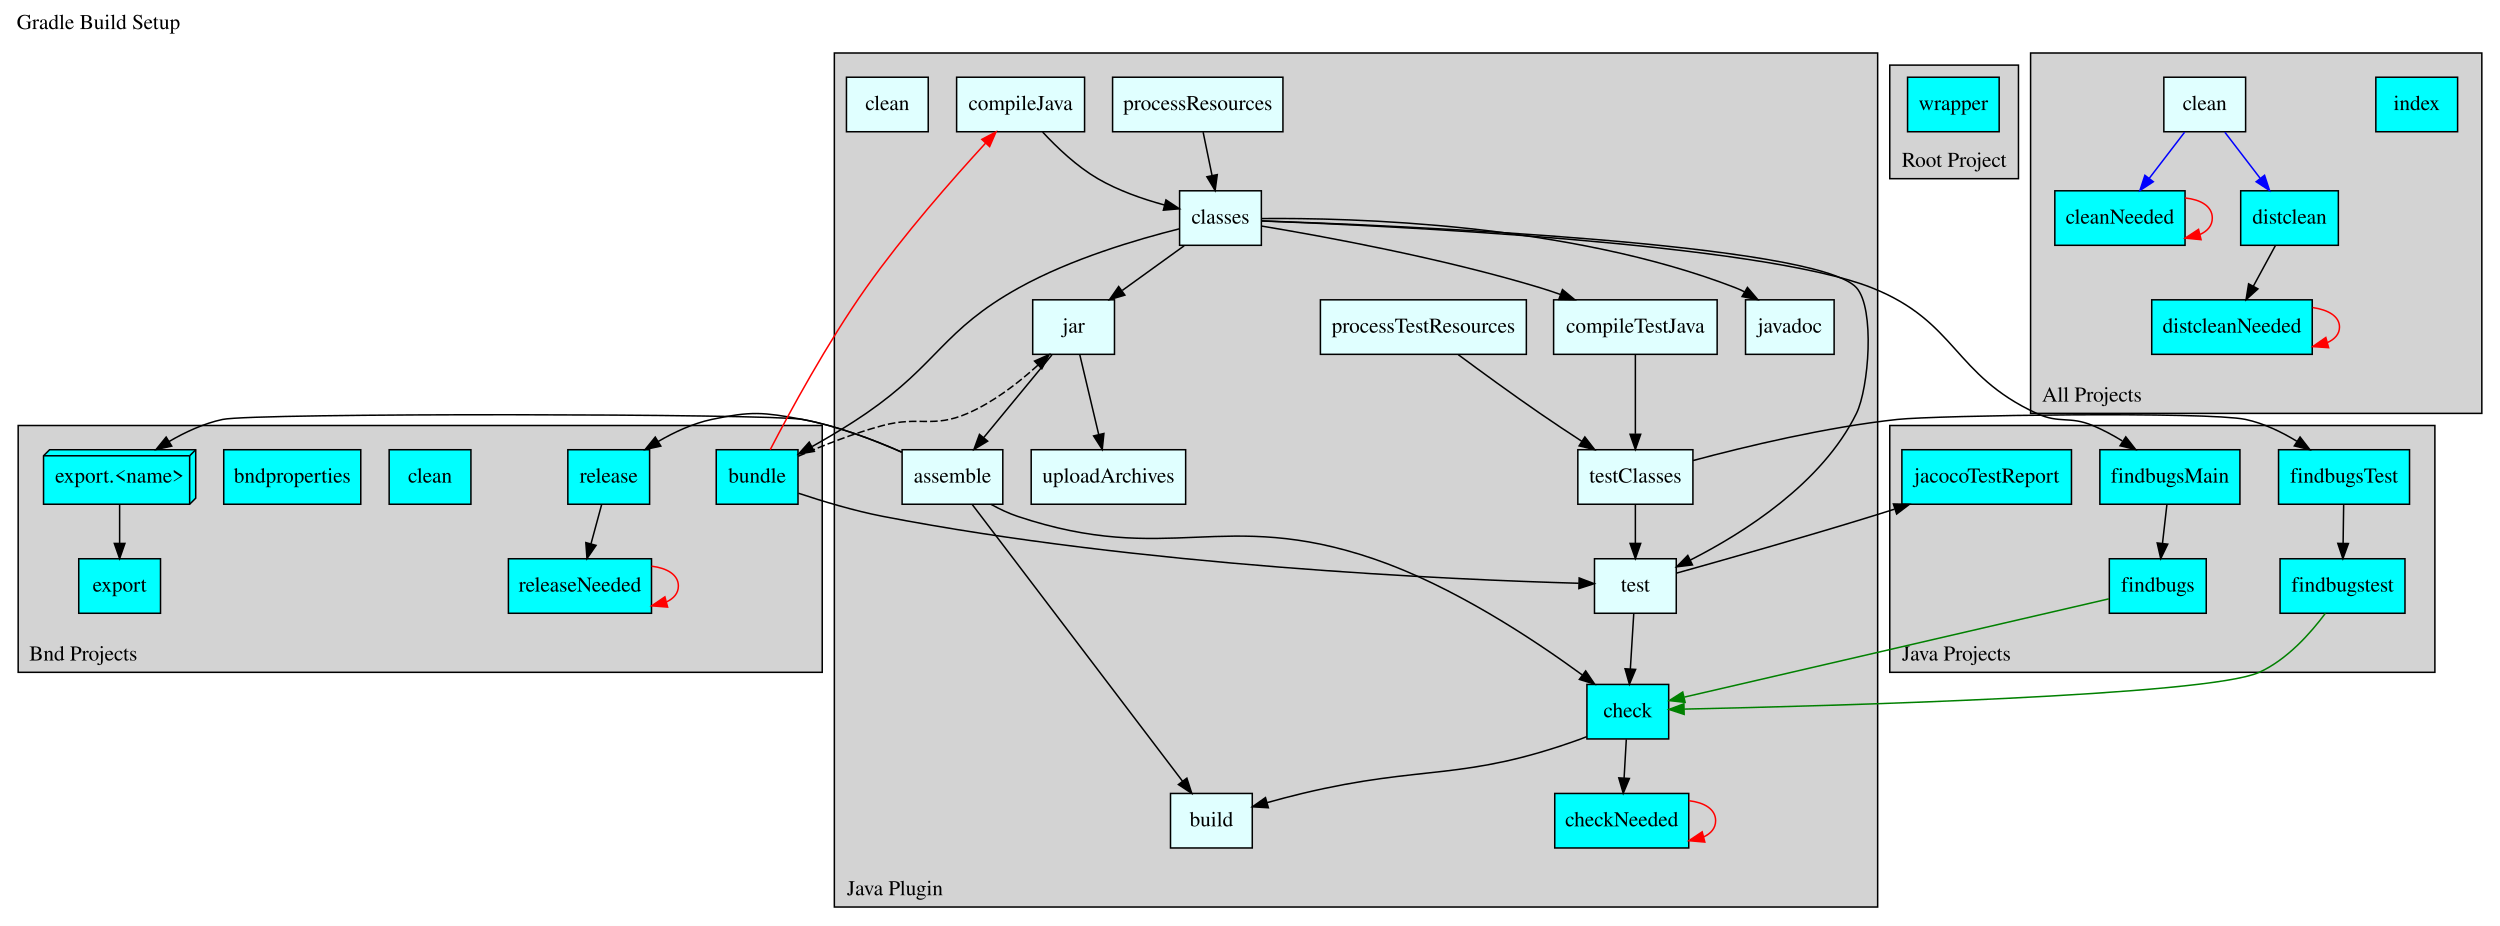
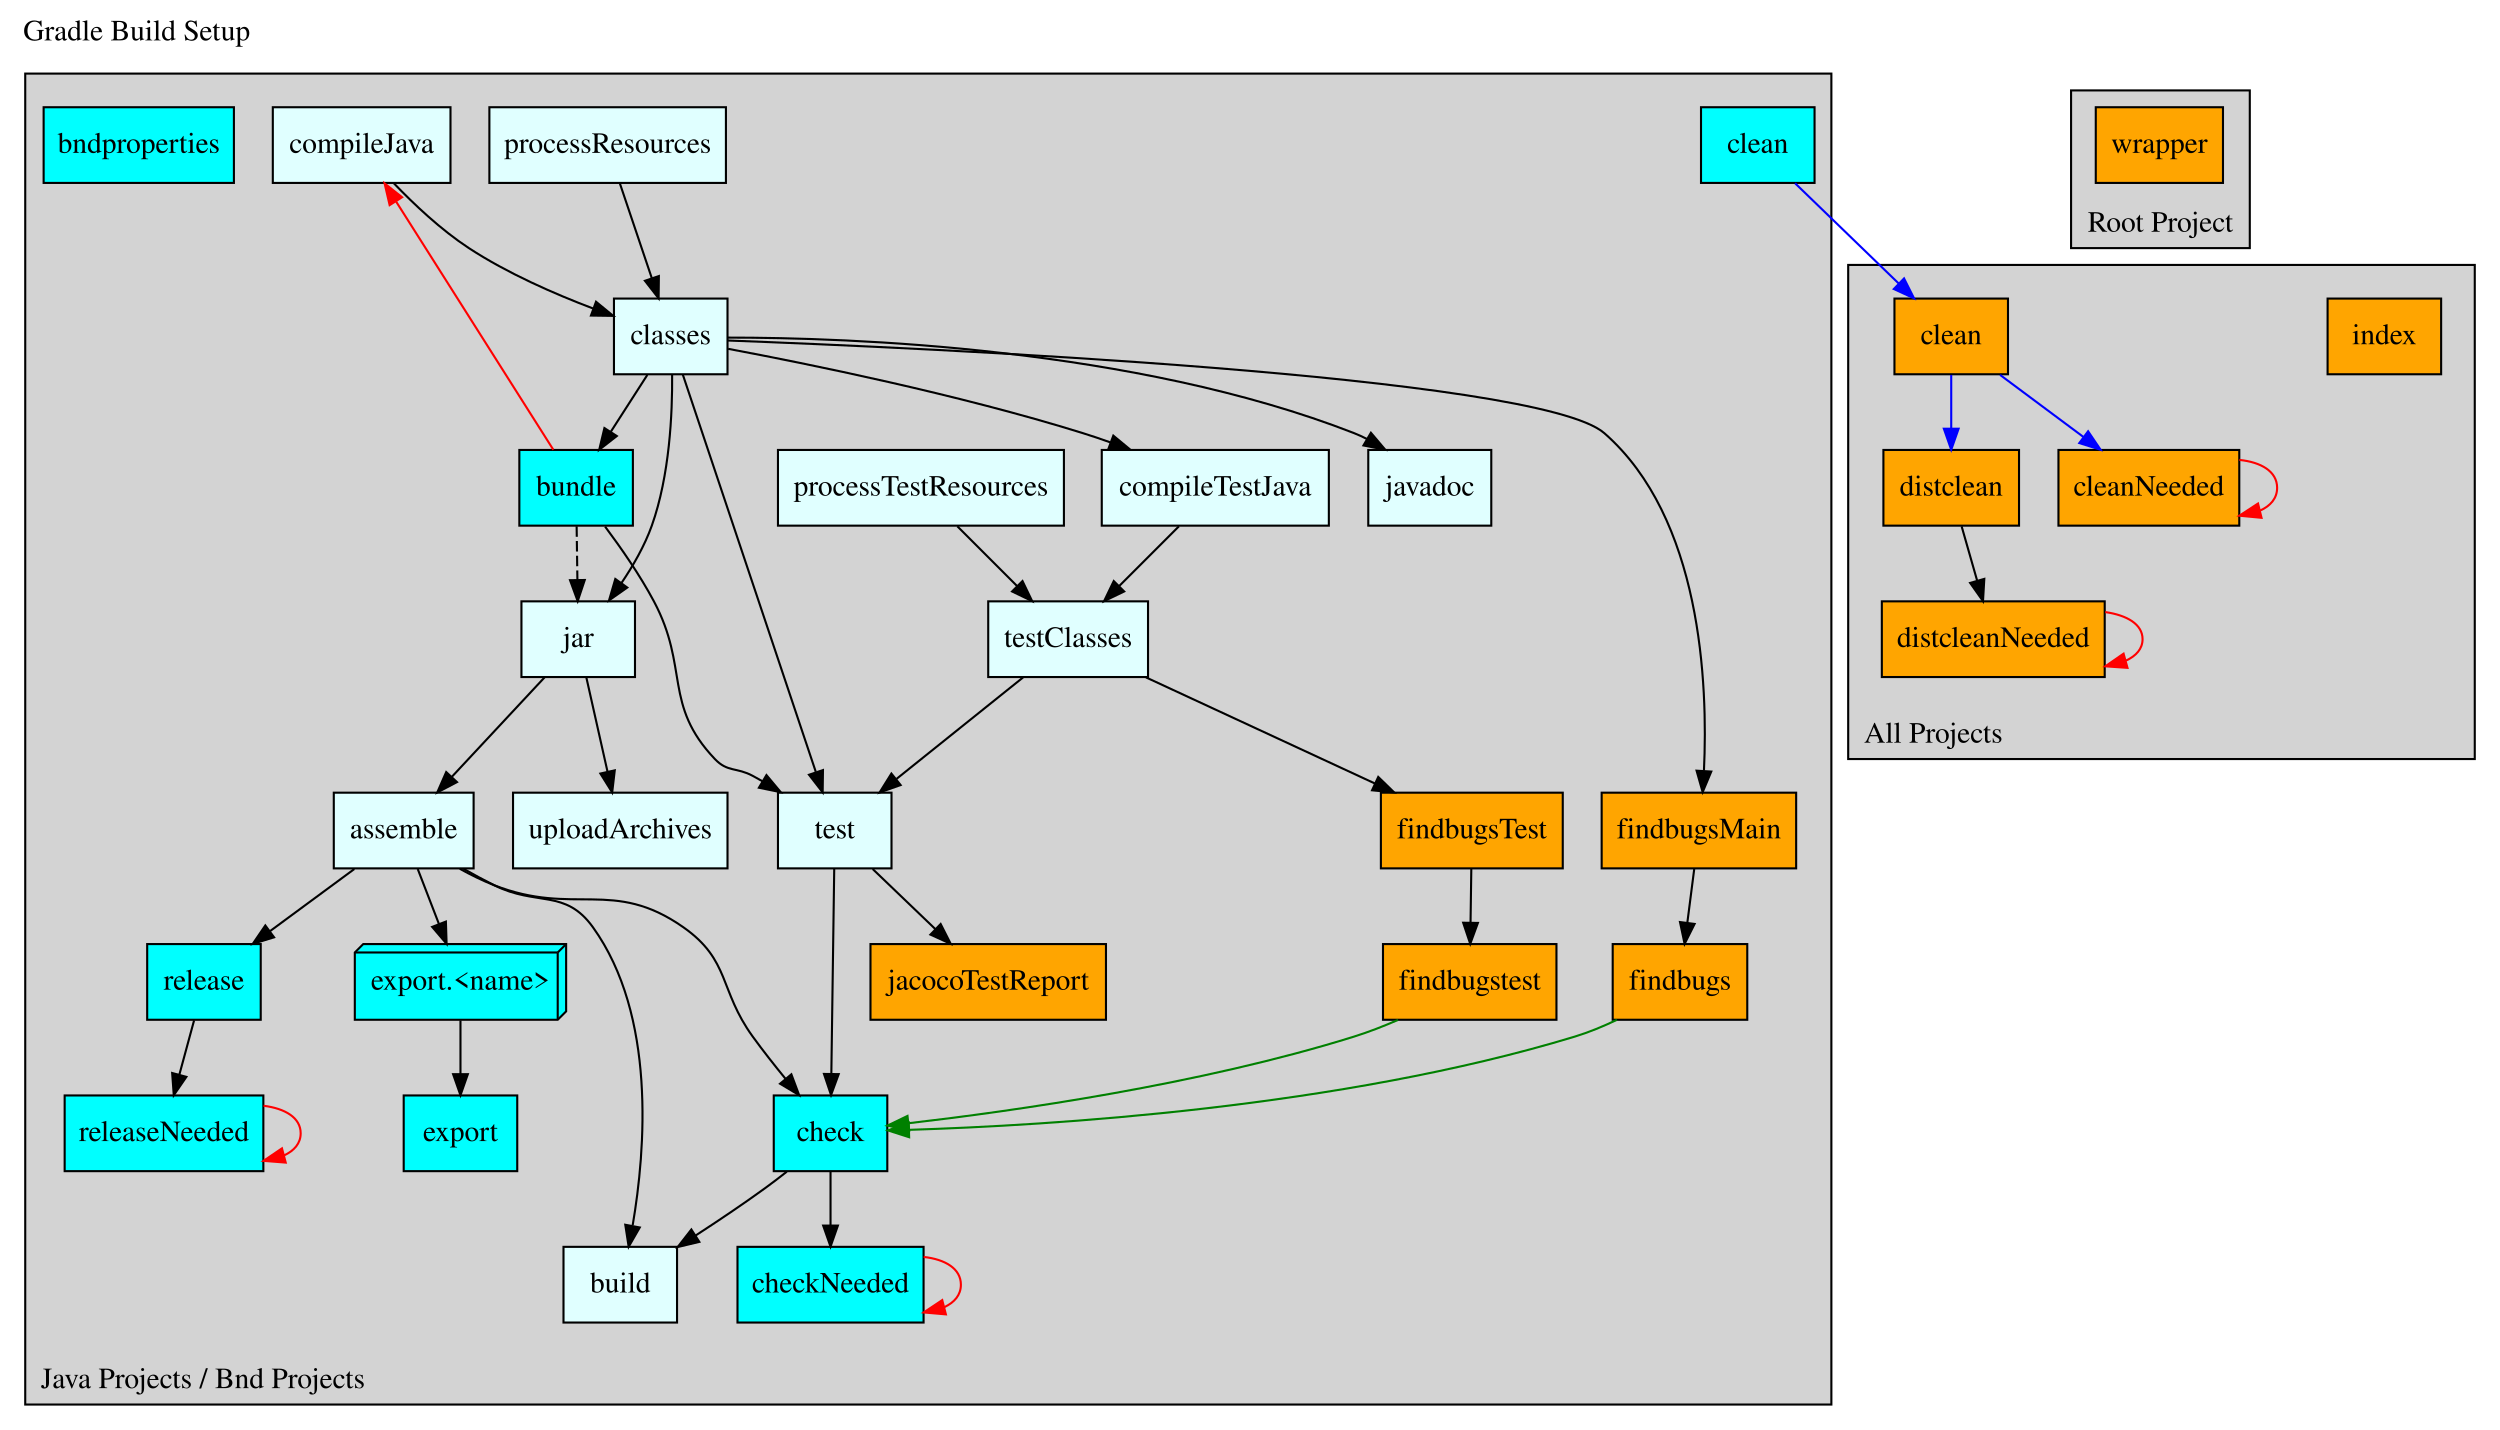
- <svg xmlns="http://www.w3.org/2000/svg" width="1651pt" height="611pt" viewBox="0.00 0.00 1651.00 611.00">
-   <g id="graph0" class="graph" transform="scale(1 1) rotate(0) translate(4 607)">
-     <polygon fill="white" stroke="white" points="-4,4 -4,-607 1647,-607 1647,4 -4,4" />
-     <text text-anchor="middle" x="61" y="-587.8" font-family="Times,serif" font-size="14.00">Gradle Build Setup</text>
+ <svg xmlns="http://www.w3.org/2000/svg" width="1189pt" height="680pt" viewBox="0.00 0.00 1189.00 680.00">
+   <g id="graph0" class="graph" transform="scale(1 1) rotate(0) translate(4 676)">
+     <polygon fill="white" stroke="white" points="-4,4 -4,-676 1185,-676 1185,4 -4,4" />
+     <text text-anchor="middle" x="61" y="-656.8" font-family="Times,serif" font-size="14.00">Gradle Build Setup</text>
    <g id="clust1" class="cluster">
-       <polygon fill="lightgrey" stroke="black" points="547,-8 547,-572 1236,-572 1236,-8 547,-8" />
-       <text text-anchor="middle" x="587" y="-15.8" font-family="Times,serif" font-size="14.00">Java Plugin</text>
+       <polygon fill="lightgrey" stroke="black" points="8,-8 8,-641 867,-641 867,-8 8,-8" />
+       <text text-anchor="middle" x="92.5" y="-15.8" font-family="Times,serif" font-size="14.00">Java Projects / Bnd Projects</text>
    </g>
    <g id="clust2" class="cluster" />
    <g id="clust3" class="cluster" />
    <g id="clust4" class="cluster" />
-     <g id="clust5" class="cluster">
-       <polygon fill="lightgrey" stroke="black" points="8,-163 8,-326 539,-326 539,-163 8,-163" />
-       <text text-anchor="middle" x="51" y="-170.8" font-family="Times,serif" font-size="14.00">Bnd Projects</text>
-     </g>
+     <g id="clust5" class="cluster" />
    <g id="clust6" class="cluster" />
    <g id="clust7" class="cluster" />
    <g id="clust8" class="cluster" />
    <g id="clust9" class="cluster">
-       <polygon fill="lightgrey" stroke="black" points="1244,-489 1244,-564 1329,-564 1329,-489 1244,-489" />
-       <text text-anchor="middle" x="1286.5" y="-496.8" font-family="Times,serif" font-size="14.00">Root Project</text>
+       <polygon fill="lightgrey" stroke="black" points="981,-558 981,-633 1066,-633 1066,-558 981,-558" />
+       <text text-anchor="middle" x="1023.5" y="-565.8" font-family="Times,serif" font-size="14.00">Root Project</text>
    </g>
    <g id="clust10" class="cluster">
-       <polygon fill="lightgrey" stroke="black" points="1244,-163 1244,-326 1604,-326 1604,-163 1244,-163" />
-       <text text-anchor="middle" x="1288" y="-170.8" font-family="Times,serif" font-size="14.00">Java Projects</text>
+       <polygon fill="lightgrey" stroke="black" points="875,-315 875,-550 1173,-550 1173,-315 875,-315" />
+       <text text-anchor="middle" x="915.5" y="-322.8" font-family="Times,serif" font-size="14.00">All Projects</text>
    </g>
    <g id="clust11" class="cluster" />
    <g id="clust12" class="cluster" />
-     <g id="clust13" class="cluster">
-       <polygon fill="lightgrey" stroke="black" points="1337,-334 1337,-572 1635,-572 1635,-334 1337,-334" />
-       <text text-anchor="middle" x="1377.5" y="-341.8" font-family="Times,serif" font-size="14.00">All Projects</text>
-     </g>
-     <g id="clust14" class="cluster" />
-     <g id="clust15" class="cluster" />
    <g id="node1" class="node">
-       <polygon fill="lightcyan" stroke="black" points="712.25,-556 627.75,-556 627.75,-520 712.25,-520 712.25,-556" />
-       <text text-anchor="middle" x="670" y="-534.3" font-family="Times,serif" font-size="14.00">compileJava</text>
+       <polygon fill="lightcyan" stroke="black" points="210.25,-625 125.75,-625 125.75,-589 210.25,-589 210.25,-625" />
+       <text text-anchor="middle" x="168" y="-603.3" font-family="Times,serif" font-size="14.00">compileJava</text>
    </g>
    <g id="node3" class="node">
-       <polygon fill="lightcyan" stroke="black" points="829,-481 775,-481 775,-445 829,-445 829,-481" />
-       <text text-anchor="middle" x="802" y="-459.3" font-family="Times,serif" font-size="14.00">classes</text>
+       <polygon fill="lightcyan" stroke="black" points="342,-534 288,-534 288,-498 342,-498 342,-534" />
+       <text text-anchor="middle" x="315" y="-512.3" font-family="Times,serif" font-size="14.00">classes</text>
    </g>
    <g id="edge1" class="edge">
-       <path fill="none" stroke="black" d="M684.542,-519.809C694.004,-509.585 707.13,-497.075 721,-489 734.407,-481.194 750.507,-475.578 764.809,-471.672" />
-       <polygon fill="black" stroke="black" points="766.011,-474.977 774.841,-469.122 764.287,-468.193 766.011,-474.977" />
+       <path fill="none" stroke="black" d="M183.29,-588.852C192.828,-578.897 205.773,-566.654 219,-558 237.254,-546.057 259.566,-536.281 278.084,-529.274" />
+       <polygon fill="black" stroke="black" points="279.469,-532.494 287.655,-525.768 277.061,-525.921 279.469,-532.494" />
    </g>
    <g id="node2" class="node">
-       <polygon fill="lightcyan" stroke="black" points="843.25,-556 730.75,-556 730.75,-520 843.25,-520 843.25,-556" />
-       <text text-anchor="middle" x="787" y="-534.3" font-family="Times,serif" font-size="14.00">processResources</text>
+       <polygon fill="lightcyan" stroke="black" points="341.25,-625 228.75,-625 228.75,-589 341.25,-589 341.25,-625" />
+       <text text-anchor="middle" x="285" y="-603.3" font-family="Times,serif" font-size="14.00">processResources</text>
    </g>
    <g id="edge2" class="edge">
-       <path fill="none" stroke="black" d="M790.555,-519.7C792.311,-511.154 794.47,-500.645 796.438,-491.067" />
-       <polygon fill="black" stroke="black" points="799.886,-491.676 798.471,-481.176 793.03,-490.267 799.886,-491.676" />
+       <path fill="none" stroke="black" d="M290.784,-588.84C295.101,-576.035 301.079,-558.299 306.016,-543.654" />
+       <polygon fill="black" stroke="black" points="309.356,-544.702 309.233,-534.107 302.723,-542.466 309.356,-544.702" />
    </g>
    <g id="node4" class="node">
-       <polygon fill="lightcyan" stroke="black" points="732,-409 678,-409 678,-373 732,-373 732,-409" />
-       <text text-anchor="middle" x="705" y="-387.3" font-family="Times,serif" font-size="14.00">jar</text>
+       <polygon fill="lightcyan" stroke="black" points="298,-390 244,-390 244,-354 298,-354 298,-390" />
+       <text text-anchor="middle" x="271" y="-368.3" font-family="Times,serif" font-size="14.00">jar</text>
    </g>
    <g id="edge6" class="edge">
-       <path fill="none" stroke="black" d="M778.022,-444.697C765.689,-435.796 750.484,-424.823 737.147,-415.199" />
-       <polygon fill="black" stroke="black" points="738.859,-412.118 728.702,-409.104 734.763,-417.794 738.859,-412.118" />
+       <path fill="none" stroke="black" d="M315.663,-497.738C315.821,-479.407 314.495,-449.846 306,-426 302.595,-416.44 297.114,-406.904 291.491,-398.611" />
+       <polygon fill="black" stroke="black" points="294.328,-396.561 285.66,-390.468 288.637,-400.636 294.328,-396.561" />
    </g>
    <g id="node5" class="node">
-       <polygon fill="lightcyan" stroke="black" points="1130,-409 1022,-409 1022,-373 1130,-373 1130,-409" />
-       <text text-anchor="middle" x="1076" y="-387.3" font-family="Times,serif" font-size="14.00">compileTestJava</text>
+       <polygon fill="cyan" stroke="black" points="297,-462 243,-462 243,-426 297,-426 297,-462" />
+       <text text-anchor="middle" x="270" y="-440.3" font-family="Times,serif" font-size="14.00">bundle</text>
+     </g>
+     <g id="edge18" class="edge">
+       <path fill="none" stroke="black" d="M303.876,-497.697C298.645,-489.559 292.3,-479.689 286.522,-470.701" />
+       <polygon fill="black" stroke="black" points="289.347,-468.623 280.996,-462.104 283.459,-472.409 289.347,-468.623" />
+     </g>
+     <g id="node6" class="node">
+       <polygon fill="lightcyan" stroke="black" points="628,-462 520,-462 520,-426 628,-426 628,-462" />
+       <text text-anchor="middle" x="574" y="-440.3" font-family="Times,serif" font-size="14.00">compileTestJava</text>
    </g>
    <g id="edge5" class="edge">
-       <path fill="none" stroke="black" d="M829.011,-457.734C869.503,-451.004 948.113,-436.642 1013,-417 1017.36,-415.679 1021.85,-414.186 1026.32,-412.603" />
-       <polygon fill="black" stroke="black" points="1027.85,-415.767 1036.03,-409.024 1025.43,-409.199 1027.85,-415.767" />
+       <path fill="none" stroke="black" d="M342.295,-510.096C380.485,-502.928 451.829,-488.416 511,-470 515.287,-468.666 519.696,-467.174 524.095,-465.601" />
+       <polygon fill="black" stroke="black" points="525.496,-468.814 533.657,-462.058 523.064,-462.25 525.496,-468.814" />
+     </g>
+     <g id="node9" class="node">
+       <polygon fill="lightcyan" stroke="black" points="420,-299 366,-299 366,-263 420,-263 420,-299" />
+       <text text-anchor="middle" x="393" y="-277.3" font-family="Times,serif" font-size="14.00">test</text>
+     </g>
+     <g id="edge4" class="edge">
+       <path fill="none" stroke="black" d="M320.736,-497.867C334.174,-457.724 367.782,-357.331 383.985,-308.929" />
+       <polygon fill="black" stroke="black" points="387.4,-309.752 387.256,-299.158 380.763,-307.53 387.4,-309.752" />
+     </g>
+     <g id="node20" class="node">
+       <polygon fill="orange" stroke="black" points="850.25,-299 757.75,-299 757.75,-263 850.25,-263 850.25,-299" />
+       <text text-anchor="middle" x="804" y="-277.3" font-family="Times,serif" font-size="14.00">findbugsMain</text>
+     </g>
+     <g id="edge27" class="edge">
+       <path fill="none" stroke="black" d="M342.143,-514.052C433.748,-510.611 727.539,-497.506 759,-470 805.155,-429.647 808.353,-351.156 806.399,-309.503" />
+       <polygon fill="black" stroke="black" points="809.878,-309.042 805.779,-299.272 802.89,-309.466 809.878,-309.042" />
+     </g>
+     <g id="node24" class="node">
+       <polygon fill="lightcyan" stroke="black" points="705.25,-462 646.75,-462 646.75,-426 705.25,-426 705.25,-462" />
+       <text text-anchor="middle" x="676" y="-440.3" font-family="Times,serif" font-size="14.00">javadoc</text>
+     </g>
+     <g id="edge3" class="edge">
+       <path fill="none" stroke="black" d="M342.175,-515.435C399.361,-515.463 535.472,-510.818 640,-470 642.073,-469.19 644.143,-468.239 646.182,-467.19" />
+       <polygon fill="black" stroke="black" points="648.005,-470.178 654.85,-462.091 644.456,-464.145 648.005,-470.178" />
+     </g>
+     <g id="node11" class="node">
+       <polygon fill="lightcyan" stroke="black" points="342,-299 240,-299 240,-263 342,-263 342,-299" />
+       <text text-anchor="middle" x="291" y="-277.3" font-family="Times,serif" font-size="14.00">uploadArchives</text>
+     </g>
+     <g id="edge9" class="edge">
+       <path fill="none" stroke="black" d="M274.856,-353.84C277.706,-341.158 281.643,-323.64 284.915,-309.077" />
+       <polygon fill="black" stroke="black" points="288.378,-309.632 287.156,-299.107 281.548,-308.097 288.378,-309.632" />
+     </g>
+     <g id="node12" class="node">
+       <polygon fill="lightcyan" stroke="black" points="221.25,-299 154.75,-299 154.75,-263 221.25,-263 221.25,-299" />
+       <text text-anchor="middle" x="188" y="-277.3" font-family="Times,serif" font-size="14.00">assemble</text>
+     </g>
+     <g id="edge10" class="edge">
+       <path fill="none" stroke="black" d="M254.997,-353.84C242.481,-340.419 224.914,-321.582 210.908,-306.564" />
+       <polygon fill="black" stroke="black" points="213.334,-304.034 203.954,-299.107 208.215,-308.808 213.334,-304.034" />
+     </g>
+     <g id="edge19" class="edge">
+       <path fill="none" stroke="red" d="M259.163,-462.106C241.27,-490.348 205.443,-546.899 184.424,-580.075" />
+       <polygon fill="red" stroke="red" points="181.311,-578.45 178.916,-588.77 187.224,-582.196 181.311,-578.45" />
+     </g>
+     <g id="edge20" class="edge">
+       <path fill="none" stroke="black" stroke-dasharray="5,2" d="M270.247,-425.697C270.357,-417.983 270.49,-408.712 270.613,-400.112" />
+       <polygon fill="black" stroke="black" points="274.112,-400.153 270.756,-390.104 267.113,-400.053 274.112,-400.153" />
+     </g>
+     <g id="edge21" class="edge">
+       <path fill="none" stroke="black" d="M283.793,-425.534C291.288,-415.515 300.355,-402.481 307,-390 323.794,-358.454 311.359,-340.886 336,-315 342.036,-308.659 346.293,-311.152 354,-307 355.509,-306.187 357.037,-305.336 358.571,-304.459" />
+       <polygon fill="black" stroke="black" points="360.526,-307.368 367.318,-299.237 356.937,-301.358 360.526,-307.368" />
    </g>
    <g id="node8" class="node">
-       <polygon fill="lightcyan" stroke="black" points="1103,-238 1049,-238 1049,-202 1103,-202 1103,-238" />
-       <text text-anchor="middle" x="1076" y="-216.3" font-family="Times,serif" font-size="14.00">test</text>
-     </g>
-     <g id="edge4" class="edge">
-       <path fill="none" stroke="black" d="M829.15,-461.152C917.966,-458.104 1195.69,-446.285 1222,-417 1234.33,-403.281 1230.12,-350.559 1222,-334 1199.32,-287.772 1147.61,-255.065 1112.24,-237.113" />
-       <polygon fill="black" stroke="black" points="1113.7,-233.93 1103.18,-232.655 1110.61,-240.211 1113.7,-233.93" />
+       <polygon fill="lightcyan" stroke="black" points="542,-390 466,-390 466,-354 542,-354 542,-390" />
+       <text text-anchor="middle" x="504" y="-368.3" font-family="Times,serif" font-size="14.00">testClasses</text>
+     </g>
+     <g id="edge7" class="edge">
+       <path fill="none" stroke="black" d="M556.697,-425.697C548.135,-417.135 537.656,-406.656 528.304,-397.304" />
+       <polygon fill="black" stroke="black" points="530.65,-394.701 521.104,-390.104 525.701,-399.65 530.65,-394.701" />
+     </g>
+     <g id="node7" class="node">
+       <polygon fill="lightcyan" stroke="black" points="502,-462 366,-462 366,-426 502,-426 502,-462" />
+       <text text-anchor="middle" x="434" y="-440.3" font-family="Times,serif" font-size="14.00">processTestResources</text>
+     </g>
+     <g id="edge8" class="edge">
+       <path fill="none" stroke="black" d="M451.303,-425.697C459.865,-417.135 470.344,-406.656 479.696,-397.304" />
+       <polygon fill="black" stroke="black" points="482.299,-399.65 486.896,-390.104 477.35,-394.701 482.299,-399.65" />
+     </g>
+     <g id="edge11" class="edge">
+       <path fill="none" stroke="black" d="M482.598,-353.84C465.476,-340.112 441.285,-320.715 422.355,-305.537" />
+       <polygon fill="black" stroke="black" points="424.328,-302.632 414.336,-299.107 419.949,-308.094 424.328,-302.632" />
+     </g>
+     <g id="node22" class="node">
+       <polygon fill="orange" stroke="black" points="739.25,-299 652.75,-299 652.75,-263 739.25,-263 739.25,-299" />
+       <text text-anchor="middle" x="696" y="-277.3" font-family="Times,serif" font-size="14.00">findbugsTest</text>
+     </g>
+     <g id="edge28" class="edge">
+       <path fill="none" stroke="black" d="M541.02,-353.84C572.097,-339.434 616.637,-318.788 650.001,-303.323" />
+       <polygon fill="black" stroke="black" points="651.493,-306.488 659.094,-299.107 648.549,-300.138 651.493,-306.488" />
+     </g>
+     <g id="node10" class="node">
+       <polygon fill="orange" stroke="black" points="522,-227 410,-227 410,-191 522,-191 522,-227" />
+       <text text-anchor="middle" x="466" y="-205.3" font-family="Times,serif" font-size="14.00">jacocoTestReport</text>
+     </g>
+     <g id="edge33" class="edge">
+       <path fill="none" stroke="black" d="M411.045,-262.697C420.062,-254.05 431.118,-243.449 440.943,-234.027" />
+       <polygon fill="black" stroke="black" points="443.367,-236.552 448.163,-227.104 438.522,-231.499 443.367,-236.552" />
+     </g>
+     <g id="node13" class="node">
+       <polygon fill="cyan" stroke="black" points="418,-155 364,-155 364,-119 418,-119 418,-155" />
+       <text text-anchor="middle" x="391" y="-133.3" font-family="Times,serif" font-size="14.00">check</text>
+     </g>
+     <g id="edge14" class="edge">
+       <path fill="none" stroke="black" d="M392.759,-262.871C392.418,-238.67 391.792,-194.211 391.386,-165.393" />
+       <polygon fill="black" stroke="black" points="394.883,-165.139 391.242,-155.189 387.883,-165.238 394.883,-165.139" />
+     </g>
+     <g id="edge13" class="edge">
+       <path fill="none" stroke="black" d="M214.662,-262.814C219.933,-259.904 225.531,-257.138 231,-255 269.163,-240.081 287.461,-258.54 321,-235 343.404,-219.275 337.944,-205.169 354,-183 358.839,-176.319 364.35,-169.327 369.614,-162.901" />
+       <polygon fill="black" stroke="black" points="372.375,-165.055 376.081,-155.129 366.994,-160.578 372.375,-165.055" />
+     </g>
+     <g id="node15" class="node">
+       <polygon fill="cyan" stroke="black" points="120,-227 66,-227 66,-191 120,-191 120,-227" />
+       <text text-anchor="middle" x="93" y="-205.3" font-family="Times,serif" font-size="14.00">release</text>
+     </g>
+     <g id="edge22" class="edge">
+       <path fill="none" stroke="black" d="M164.517,-262.697C152.437,-253.796 137.546,-242.823 124.484,-233.199" />
+       <polygon fill="black" stroke="black" points="126.34,-230.219 116.213,-227.104 122.187,-235.854 126.34,-230.219" />
+     </g>
+     <g id="node17" class="node">
+       <polygon fill="cyan" stroke="black" points="265.25,-227 168.75,-227 164.75,-223 164.75,-191 261.25,-191 265.25,-195 265.25,-227" />
+       <polyline fill="none" stroke="black" points="261.25,-223 164.75,-223 " />
+       <polyline fill="none" stroke="black" points="261.25,-223 261.25,-191 " />
+       <polyline fill="none" stroke="black" points="261.25,-223 265.25,-227 " />
+       <text text-anchor="middle" x="215" y="-205.3" font-family="Times,serif" font-size="14.00">export.&lt;name&gt;</text>
+     </g>
+     <g id="edge23" class="edge">
+       <path fill="none" stroke="black" d="M194.674,-262.697C197.715,-254.813 201.383,-245.304 204.761,-236.546" />
+       <polygon fill="black" stroke="black" points="208.069,-237.694 208.403,-227.104 201.538,-235.175 208.069,-237.694" />
+     </g>
+     <g id="node23" class="node">
+       <polygon fill="lightcyan" stroke="black" points="318,-83 264,-83 264,-47 318,-47 318,-83" />
+       <text text-anchor="middle" x="291" y="-61.3" font-family="Times,serif" font-size="14.00">build</text>
+     </g>
+     <g id="edge12" class="edge">
+       <path fill="none" stroke="black" d="M216.409,-262.821C221.223,-260.101 226.213,-257.398 231,-255 251.296,-244.831 264.761,-253.442 278,-235 308.093,-193.08 303.059,-129.292 296.901,-93.264" />
+       <polygon fill="black" stroke="black" points="300.266,-92.218 294.992,-83.03 293.385,-93.502 300.266,-92.218" />
    </g>
    <g id="node14" class="node">
-       <polygon fill="lightcyan" stroke="black" points="1207.25,-409 1148.75,-409 1148.75,-373 1207.25,-373 1207.25,-409" />
-       <text text-anchor="middle" x="1178" y="-387.3" font-family="Times,serif" font-size="14.00">javadoc</text>
-     </g>
-     <g id="edge3" class="edge">
-       <path fill="none" stroke="black" d="M829.071,-462.666C888.067,-463.22 1031.78,-459.662 1142,-417 1144.08,-416.197 1146.15,-415.25 1148.19,-414.205" />
-       <polygon fill="black" stroke="black" points="1150.01,-417.195 1156.86,-409.115 1146.46,-411.158 1150.01,-417.195" />
+       <polygon fill="cyan" stroke="black" points="435.25,-83 346.75,-83 346.75,-47 435.25,-47 435.25,-83" />
+       <text text-anchor="middle" x="391" y="-61.3" font-family="Times,serif" font-size="14.00">checkNeeded</text>
+     </g>
+     <g id="edge15" class="edge">
+       <path fill="none" stroke="black" d="M391,-118.697C391,-110.983 391,-101.712 391,-93.112" />
+       <polygon fill="black" stroke="black" points="394.5,-93.104 391,-83.104 387.5,-93.104 394.5,-93.104" />
+     </g>
+     <g id="edge17" class="edge">
+       <path fill="none" stroke="black" d="M370.212,-118.764C366.842,-116.107 363.356,-113.438 360,-111 349.409,-103.306 337.571,-95.361 326.731,-88.329" />
+       <polygon fill="black" stroke="black" points="328.6,-85.369 318.295,-82.906 324.815,-91.257 328.6,-85.369" />
+     </g>
+     <g id="edge16" class="edge">
+       <path fill="none" stroke="red" d="M435.306,-78.203C445.507,-77.065 453,-72.664 453,-65 453,-60.09 449.925,-56.52 445.032,-54.288" />
+       <polygon fill="red" stroke="red" points="445.862,-50.888 435.306,-51.797 444.125,-57.669 445.862,-50.888" />
    </g>
    <g id="node16" class="node">
-       <polygon fill="cyan" stroke="black" points="523,-310 469,-310 469,-274 523,-274 523,-310" />
-       <text text-anchor="middle" x="496" y="-288.3" font-family="Times,serif" font-size="14.00">bundle</text>
-     </g>
-     <g id="edge18" class="edge">
-       <path fill="none" stroke="black" d="M774.82,-455.882C747.067,-448.943 703.307,-436.058 669,-417 618.209,-388.785 615.862,-366.939 568,-334 556.78,-326.278 544.01,-318.66 532.371,-312.124" />
-       <polygon fill="black" stroke="black" points="533.777,-308.903 523.331,-307.134 530.394,-315.031 533.777,-308.903" />
+       <polygon fill="cyan" stroke="black" points="121.25,-155 26.75,-155 26.75,-119 121.25,-119 121.25,-155" />
+       <text text-anchor="middle" x="74" y="-133.3" font-family="Times,serif" font-size="14.00">releaseNeeded</text>
+     </g>
+     <g id="edge25" class="edge">
+       <path fill="none" stroke="black" d="M88.303,-190.697C86.187,-182.898 83.638,-173.509 81.282,-164.829" />
+       <polygon fill="black" stroke="black" points="84.64,-163.838 78.643,-155.104 77.884,-165.672 84.64,-163.838" />
+     </g>
+     <g id="edge26" class="edge">
+       <path fill="none" stroke="red" d="M121.326,-150.101C131.571,-148.82 139,-144.453 139,-137 139,-132.225 135.951,-128.717 131.066,-126.476" />
+       <polygon fill="red" stroke="red" points="131.889,-123.073 121.326,-123.899 130.098,-129.84 131.889,-123.073" />
+     </g>
+     <g id="node18" class="node">
+       <polygon fill="cyan" stroke="black" points="242,-155 188,-155 188,-119 242,-119 242,-155" />
+       <text text-anchor="middle" x="215" y="-133.3" font-family="Times,serif" font-size="14.00">export</text>
+     </g>
+     <g id="edge24" class="edge">
+       <path fill="none" stroke="black" d="M215,-190.697C215,-182.983 215,-173.712 215,-165.112" />
+       <polygon fill="black" stroke="black" points="218.5,-165.104 215,-155.104 211.5,-165.104 218.5,-165.104" />
+     </g>
+     <g id="node19" class="node">
+       <polygon fill="orange" stroke="black" points="827,-227 763,-227 763,-191 827,-191 827,-227" />
+       <text text-anchor="middle" x="795" y="-205.3" font-family="Times,serif" font-size="14.00">findbugs</text>
+     </g>
+     <g id="edge31" class="edge">
+       <path fill="none" stroke="green" d="M765.002,-190.969C758.566,-187.898 751.686,-185.032 745,-183 633.262,-149.041 494.137,-140.694 428.544,-138.653" />
+       <polygon fill="green" stroke="green" points="428.384,-135.147 418.291,-138.367 428.189,-142.145 428.384,-135.147" />
+     </g>
+     <g id="edge29" class="edge">
+       <path fill="none" stroke="black" d="M801.775,-262.697C800.783,-254.983 799.592,-245.712 798.486,-237.112" />
+       <polygon fill="black" stroke="black" points="801.946,-236.576 797.199,-227.104 795.003,-237.469 801.946,-236.576" />
+     </g>
+     <g id="node21" class="node">
+       <polygon fill="orange" stroke="black" points="736.25,-227 653.75,-227 653.75,-191 736.25,-191 736.25,-227" />
+       <text text-anchor="middle" x="695" y="-205.3" font-family="Times,serif" font-size="14.00">findbugstest</text>
+     </g>
+     <g id="edge32" class="edge">
+       <path fill="none" stroke="green" d="M660.891,-190.923C654.088,-187.968 646.908,-185.157 640,-183 566.752,-160.124 477.53,-147.515 428.239,-141.812" />
+       <polygon fill="green" stroke="green" points="428.384,-138.307 418.055,-140.667 427.602,-145.263 428.384,-138.307" />
+     </g>
+     <g id="edge30" class="edge">
+       <path fill="none" stroke="black" d="M695.753,-262.697C695.643,-254.983 695.51,-245.712 695.387,-237.112" />
+       <polygon fill="black" stroke="black" points="698.887,-237.053 695.244,-227.104 691.888,-237.153 698.887,-237.053" />
+     </g>
+     <g id="node25" class="node">
+       <polygon fill="cyan" stroke="black" points="859,-625 805,-625 805,-589 859,-589 859,-625" />
+       <text text-anchor="middle" x="832" y="-603.3" font-family="Times,serif" font-size="14.00">clean</text>
+     </g>
+     <g id="node29" class="node">
+       <polygon fill="orange" stroke="black" points="951,-534 897,-534 897,-498 951,-498 951,-534" />
+       <text text-anchor="middle" x="924" y="-512.3" font-family="Times,serif" font-size="14.00">clean</text>
+     </g>
+     <g id="edge34" class="edge">
+       <path fill="none" stroke="blue" d="M849.739,-588.84C863.739,-575.296 883.441,-556.236 899.034,-541.152" />
+       <polygon fill="blue" stroke="blue" points="901.562,-543.576 906.316,-534.107 896.695,-538.545 901.562,-543.576" />
+     </g>
+     <g id="node26" class="node">
+       <polygon fill="cyan" stroke="black" points="107.25,-625 16.75,-625 16.75,-589 107.25,-589 107.25,-625" />
+       <text text-anchor="middle" x="62" y="-603.3" font-family="Times,serif" font-size="14.00">bndproperties</text>
    </g>
    <g id="node27" class="node">
-       <polygon fill="cyan" stroke="black" points="1475.25,-310 1382.75,-310 1382.75,-274 1475.25,-274 1475.25,-310" />
-       <text text-anchor="middle" x="1429" y="-288.3" font-family="Times,serif" font-size="14.00">findbugsMain</text>
-     </g>
-     <g id="edge27" class="edge">
-       <path fill="none" stroke="black" d="M829.187,-461.068C911.686,-457.943 1158.04,-446.33 1232,-417 1288.6,-394.554 1285.7,-359.487 1341,-334 1356.28,-326.958 1362.46,-332.453 1378,-326 1384.61,-323.255 1391.3,-319.647 1397.56,-315.826" />
-       <polygon fill="black" stroke="black" points="1399.86,-318.508 1406.37,-310.15 1396.07,-312.624 1399.86,-318.508" />
-     </g>
-     <g id="node11" class="node">
-       <polygon fill="lightcyan" stroke="black" points="779,-310 677,-310 677,-274 779,-274 779,-310" />
-       <text text-anchor="middle" x="728" y="-288.3" font-family="Times,serif" font-size="14.00">uploadArchives</text>
-     </g>
-     <g id="edge9" class="edge">
-       <path fill="none" stroke="black" d="M709.112,-372.658C712.579,-358.037 717.599,-336.864 721.593,-320.021" />
-       <polygon fill="black" stroke="black" points="725.022,-320.729 723.924,-310.192 718.211,-319.114 725.022,-320.729" />
-     </g>
-     <g id="node12" class="node">
-       <polygon fill="lightcyan" stroke="black" points="658.25,-310 591.75,-310 591.75,-274 658.25,-274 658.25,-310" />
-       <text text-anchor="middle" x="625" y="-288.3" font-family="Times,serif" font-size="14.00">assemble</text>
-     </g>
-     <g id="edge10" class="edge">
-       <path fill="none" stroke="black" d="M690.698,-372.658C678.184,-357.485 659.851,-335.257 645.729,-318.134" />
-       <polygon fill="black" stroke="black" points="648.241,-315.679 639.179,-310.192 642.841,-320.133 648.241,-315.679" />
-     </g>
-     <g id="node7" class="node">
-       <polygon fill="lightcyan" stroke="black" points="1114,-310 1038,-310 1038,-274 1114,-274 1114,-310" />
-       <text text-anchor="middle" x="1076" y="-288.3" font-family="Times,serif" font-size="14.00">testClasses</text>
-     </g>
-     <g id="edge7" class="edge">
-       <path fill="none" stroke="black" d="M1076,-372.658C1076,-358.175 1076,-337.263 1076,-320.499" />
-       <polygon fill="black" stroke="black" points="1079.5,-320.191 1076,-310.192 1072.5,-320.192 1079.5,-320.191" />
-     </g>
-     <g id="node6" class="node">
-       <polygon fill="lightcyan" stroke="black" points="1004,-409 868,-409 868,-373 1004,-373 1004,-409" />
-       <text text-anchor="middle" x="936" y="-387.3" font-family="Times,serif" font-size="14.00">processTestResources</text>
-     </g>
-     <g id="edge8" class="edge">
-       <path fill="none" stroke="black" d="M959.026,-372.775C974.211,-361.534 994.619,-346.653 1013,-334 1021.88,-327.888 1031.59,-321.452 1040.67,-315.537" />
-       <polygon fill="black" stroke="black" points="1042.64,-318.428 1049.13,-310.053 1038.83,-312.554 1042.64,-318.428" />
-     </g>
-     <g id="edge11" class="edge">
-       <path fill="none" stroke="black" d="M1076,-273.697C1076,-265.983 1076,-256.712 1076,-248.112" />
-       <polygon fill="black" stroke="black" points="1079.5,-248.104 1076,-238.104 1072.5,-248.104 1079.5,-248.104" />
-     </g>
-     <g id="node25" class="node">
-       <polygon fill="cyan" stroke="black" points="1587.25,-310 1500.75,-310 1500.75,-274 1587.25,-274 1587.25,-310" />
-       <text text-anchor="middle" x="1544" y="-288.3" font-family="Times,serif" font-size="14.00">findbugsTest</text>
-     </g>
-     <g id="edge28" class="edge">
-       <path fill="none" stroke="black" d="M1114.08,-302.857C1148.88,-312.177 1201.92,-324.89 1249,-330 1274.41,-332.757 1454,-335.305 1479,-330 1490.87,-327.481 1502.67,-321.794 1512.9,-315.567" />
-       <polygon fill="black" stroke="black" points="1514.97,-318.401 1521.45,-310.022 1511.15,-312.529 1514.97,-318.401" />
-     </g>
-     <g id="node9" class="node">
-       <polygon fill="cyan" stroke="black" points="1098,-155 1044,-155 1044,-119 1098,-119 1098,-155" />
-       <text text-anchor="middle" x="1071" y="-133.3" font-family="Times,serif" font-size="14.00">check</text>
-     </g>
-     <g id="edge14" class="edge">
-       <path fill="none" stroke="black" d="M1074.94,-201.822C1074.28,-191.19 1073.43,-177.306 1072.68,-165.204" />
-       <polygon fill="black" stroke="black" points="1076.17,-164.919 1072.06,-155.153 1069.18,-165.35 1076.17,-164.919" />
+       <polygon fill="orange" stroke="black" points="1053.25,-625 992.75,-625 992.75,-589 1053.25,-589 1053.25,-625" />
+       <text text-anchor="middle" x="1023" y="-603.3" font-family="Times,serif" font-size="14.00">wrapper</text>
    </g>
    <g id="node28" class="node">
-       <polygon fill="cyan" stroke="black" points="1364,-310 1252,-310 1252,-274 1364,-274 1364,-310" />
-       <text text-anchor="middle" x="1308" y="-288.3" font-family="Times,serif" font-size="14.00">jacocoTestReport</text>
-     </g>
-     <g id="edge33" class="edge">
-       <path fill="none" stroke="black" d="M1103.15,-228.502C1134.34,-237.199 1187.02,-252.12 1232,-266 1236.93,-267.522 1242.04,-269.13 1247.16,-270.765" />
-       <polygon fill="black" stroke="black" points="1246.39,-274.196 1256.98,-273.931 1248.54,-267.533 1246.39,-274.196" />
-     </g>
-     <g id="node10" class="node">
-       <polygon fill="cyan" stroke="black" points="1111.25,-83 1022.75,-83 1022.75,-47 1111.25,-47 1111.25,-83" />
-       <text text-anchor="middle" x="1067" y="-61.3" font-family="Times,serif" font-size="14.00">checkNeeded</text>
-     </g>
-     <g id="edge15" class="edge">
-       <path fill="none" stroke="black" d="M1070.01,-118.697C1069.57,-110.983 1069.04,-101.712 1068.55,-93.112" />
-       <polygon fill="black" stroke="black" points="1072.04,-92.888 1067.98,-83.104 1065.05,-93.288 1072.04,-92.888" />
-     </g>
-     <g id="node13" class="node">
-       <polygon fill="lightcyan" stroke="black" points="823,-83 769,-83 769,-47 823,-47 823,-83" />
-       <text text-anchor="middle" x="796" y="-61.3" font-family="Times,serif" font-size="14.00">build</text>
-     </g>
-     <g id="edge17" class="edge">
-       <path fill="none" stroke="black" d="M1043.83,-120.507C1042.55,-119.966 1041.27,-119.46 1040,-119 961.65,-90.63 937.045,-102.374 856,-83 848.459,-81.197 840.441,-79.073 832.804,-76.947" />
-       <polygon fill="black" stroke="black" points="833.631,-73.544 823.055,-74.18 831.719,-80.278 833.631,-73.544" />
-     </g>
-     <g id="edge16" class="edge">
-       <path fill="none" stroke="red" d="M1111.31,-78.203C1121.51,-77.065 1129,-72.664 1129,-65 1129,-60.09 1125.92,-56.52 1121.03,-54.288" />
-       <polygon fill="red" stroke="red" points="1121.86,-50.888 1111.31,-51.797 1120.12,-57.669 1121.86,-50.888" />
-     </g>
-     <g id="edge13" class="edge">
-       <path fill="none" stroke="black" d="M650.57,-273.875C656.122,-270.811 662.103,-267.971 668,-266 767.757,-232.653 803.416,-271.86 903,-238 955.214,-220.246 1008.82,-184.746 1041.03,-161.178" />
-       <polygon fill="black" stroke="black" points="1043.18,-163.935 1049.13,-155.166 1039.01,-158.313 1043.18,-163.935" />
-     </g>
-     <g id="edge12" class="edge">
-       <path fill="none" stroke="black" d="M638.134,-273.718C668.173,-234.194 741.985,-137.072 776.99,-91.013" />
-       <polygon fill="black" stroke="black" points="779.791,-93.112 783.055,-83.033 774.218,-88.876 779.791,-93.112" />
-     </g>
-     <g id="node17" class="node">
-       <polygon fill="cyan" stroke="black" points="425,-310 371,-310 371,-274 425,-274 425,-310" />
-       <text text-anchor="middle" x="398" y="-288.3" font-family="Times,serif" font-size="14.00">release</text>
-     </g>
-     <g id="edge22" class="edge">
-       <path fill="none" stroke="black" d="M591.535,-308.374C572.761,-316.648 548.627,-325.807 526,-330 499.78,-334.859 492.086,-335.536 466,-330 453.701,-327.39 441.367,-321.664 430.645,-315.43" />
-       <polygon fill="black" stroke="black" points="432.403,-312.401 422.054,-310.13 428.728,-318.359 432.403,-312.401" />
-     </g>
-     <g id="node21" class="node">
-       <polygon fill="cyan" stroke="black" points="125.25,-310 28.75,-310 24.75,-306 24.75,-274 121.25,-274 125.25,-278 125.25,-310" />
-       <polyline fill="none" stroke="black" points="121.25,-306 24.75,-306 " />
-       <polyline fill="none" stroke="black" points="121.25,-306 121.25,-274 " />
-       <polyline fill="none" stroke="black" points="121.25,-306 125.25,-310 " />
-       <text text-anchor="middle" x="75" y="-288.3" font-family="Times,serif" font-size="14.00">export.&lt;name&gt;</text>
-     </g>
-     <g id="edge23" class="edge">
-       <path fill="none" stroke="black" d="M591.535,-308.374C572.761,-316.648 548.627,-325.807 526,-330 505.078,-333.877 163.814,-334.417 143,-330 130.701,-327.39 118.367,-321.664 107.645,-315.43" />
-       <polygon fill="black" stroke="black" points="109.403,-312.401 99.054,-310.13 105.728,-318.359 109.403,-312.401" />
-     </g>
-     <g id="node15" class="node">
-       <polygon fill="lightcyan" stroke="black" points="609,-556 555,-556 555,-520 609,-520 609,-556" />
-       <text text-anchor="middle" x="582" y="-534.3" font-family="Times,serif" font-size="14.00">clean</text>
-     </g>
-     <g id="edge19" class="edge">
-       <path fill="none" stroke="red" d="M504.643,-310.03C517.327,-334.486 542.281,-380.612 568,-417 592.671,-451.905 625.247,-488.928 646.874,-512.467" />
-       <polygon fill="red" stroke="red" points="644.4,-514.947 653.761,-519.91 649.538,-510.193 644.4,-514.947" />
-     </g>
-     <g id="edge20" class="edge">
-       <path fill="none" stroke="black" stroke-dasharray="5,2" d="M523.114,-305.671C539.069,-312.644 559.819,-320.894 579,-326 603.296,-332.467 611.925,-324.017 635,-334 652.27,-341.472 668.841,-354.377 681.521,-365.917" />
-       <polygon fill="black" stroke="black" points="679.21,-368.548 688.885,-372.865 684.014,-363.456 679.21,-368.548" />
-     </g>
-     <g id="edge21" class="edge">
-       <path fill="none" stroke="black" d="M523.317,-281.249C539.339,-275.915 560.089,-269.665 579,-266 748.486,-233.153 955.243,-224.177 1038.56,-221.811" />
-       <polygon fill="black" stroke="black" points="1038.89,-225.304 1048.79,-221.537 1038.7,-218.306 1038.89,-225.304" />
-     </g>
-     <g id="node18" class="node">
-       <polygon fill="cyan" stroke="black" points="426.25,-238 331.75,-238 331.75,-202 426.25,-202 426.25,-238" />
-       <text text-anchor="middle" x="379" y="-216.3" font-family="Times,serif" font-size="14.00">releaseNeeded</text>
-     </g>
-     <g id="edge25" class="edge">
-       <path fill="none" stroke="black" d="M393.303,-273.697C391.187,-265.898 388.638,-256.509 386.282,-247.829" />
-       <polygon fill="black" stroke="black" points="389.64,-246.838 383.643,-238.104 382.884,-248.672 389.64,-246.838" />
-     </g>
-     <g id="edge26" class="edge">
-       <path fill="none" stroke="red" d="M426.326,-233.101C436.571,-231.82 444,-227.453 444,-220 444,-215.225 440.951,-211.717 436.066,-209.476" />
-       <polygon fill="red" stroke="red" points="436.889,-206.073 426.326,-206.899 435.098,-212.84 436.889,-206.073" />
-     </g>
-     <g id="node19" class="node">
-       <polygon fill="cyan" stroke="black" points="307,-310 253,-310 253,-274 307,-274 307,-310" />
-       <text text-anchor="middle" x="280" y="-288.3" font-family="Times,serif" font-size="14.00">clean</text>
-     </g>
-     <g id="node20" class="node">
-       <polygon fill="cyan" stroke="black" points="234.25,-310 143.75,-310 143.75,-274 234.25,-274 234.25,-310" />
-       <text text-anchor="middle" x="189" y="-288.3" font-family="Times,serif" font-size="14.00">bndproperties</text>
-     </g>
-     <g id="node22" class="node">
-       <polygon fill="cyan" stroke="black" points="102,-238 48,-238 48,-202 102,-202 102,-238" />
-       <text text-anchor="middle" x="75" y="-216.3" font-family="Times,serif" font-size="14.00">export</text>
-     </g>
-     <g id="edge24" class="edge">
-       <path fill="none" stroke="black" d="M75,-273.697C75,-265.983 75,-256.712 75,-248.112" />
-       <polygon fill="black" stroke="black" points="78.5,-248.104 75,-238.104 71.5,-248.104 78.5,-248.104" />
-     </g>
-     <g id="node23" class="node">
-       <polygon fill="cyan" stroke="black" points="1316.25,-556 1255.75,-556 1255.75,-520 1316.25,-520 1316.25,-556" />
-       <text text-anchor="middle" x="1286" y="-534.3" font-family="Times,serif" font-size="14.00">wrapper</text>
-     </g>
-     <g id="node24" class="node">
-       <polygon fill="cyan" stroke="black" points="1584.25,-238 1501.75,-238 1501.75,-202 1584.25,-202 1584.25,-238" />
-       <text text-anchor="middle" x="1543" y="-216.3" font-family="Times,serif" font-size="14.00">findbugstest</text>
-     </g>
-     <g id="edge32" class="edge">
-       <path fill="none" stroke="green" d="M1531.69,-201.97C1521.87,-188.766 1506.36,-171.355 1488,-163 1453.96,-147.506 1204.06,-140.75 1108.24,-138.71" />
-       <polygon fill="green" stroke="green" points="1108.21,-135.208 1098.14,-138.5 1108.06,-142.207 1108.21,-135.208" />
-     </g>
-     <g id="edge30" class="edge">
-       <path fill="none" stroke="black" d="M1543.75,-273.697C1543.64,-265.983 1543.51,-256.712 1543.39,-248.112" />
-       <polygon fill="black" stroke="black" points="1546.89,-248.053 1543.24,-238.104 1539.89,-248.153 1546.89,-248.053" />
-     </g>
-     <g id="node26" class="node">
-       <polygon fill="cyan" stroke="black" points="1453,-238 1389,-238 1389,-202 1453,-202 1453,-238" />
-       <text text-anchor="middle" x="1421" y="-216.3" font-family="Times,serif" font-size="14.00">findbugs</text>
-     </g>
-     <g id="edge31" class="edge">
-       <path fill="none" stroke="green" d="M1388.7,-211.525C1323.67,-196.475 1177.29,-162.599 1108.31,-146.634" />
-       <polygon fill="green" stroke="green" points="1108.85,-143.167 1098.32,-144.322 1107.27,-149.987 1108.85,-143.167" />
-     </g>
-     <g id="edge29" class="edge">
-       <path fill="none" stroke="black" d="M1427.02,-273.697C1426.14,-265.983 1425.08,-256.712 1424.1,-248.112" />
-       <polygon fill="black" stroke="black" points="1427.57,-247.642 1422.95,-238.104 1420.61,-248.437 1427.57,-247.642" />
-     </g>
-     <g id="node29" class="node">
-       <polygon fill="cyan" stroke="black" points="1619,-556 1565,-556 1565,-520 1619,-520 1619,-556" />
-       <text text-anchor="middle" x="1592" y="-534.3" font-family="Times,serif" font-size="14.00">index</text>
+       <polygon fill="orange" stroke="black" points="1157,-534 1103,-534 1103,-498 1157,-498 1157,-534" />
+       <text text-anchor="middle" x="1130" y="-512.3" font-family="Times,serif" font-size="14.00">index</text>
    </g>
    <g id="node30" class="node">
-       <polygon fill="lightcyan" stroke="black" points="1479,-556 1425,-556 1425,-520 1479,-520 1479,-556" />
-       <text text-anchor="middle" x="1452" y="-534.3" font-family="Times,serif" font-size="14.00">clean</text>
+       <polygon fill="orange" stroke="black" points="1061,-462 975,-462 975,-426 1061,-426 1061,-462" />
+       <text text-anchor="middle" x="1018" y="-440.3" font-family="Times,serif" font-size="14.00">cleanNeeded</text>
+     </g>
+     <g id="edge35" class="edge">
+       <path fill="none" stroke="blue" d="M947.236,-497.697C959.188,-488.796 973.923,-477.823 986.847,-468.199" />
+       <polygon fill="blue" stroke="blue" points="989.101,-470.884 995.031,-462.104 984.92,-465.27 989.101,-470.884" />
    </g>
    <g id="node31" class="node">
-       <polygon fill="cyan" stroke="black" points="1439,-481 1353,-481 1353,-445 1439,-445 1439,-481" />
-       <text text-anchor="middle" x="1396" y="-459.3" font-family="Times,serif" font-size="14.00">cleanNeeded</text>
-     </g>
-     <g id="edge34" class="edge">
-       <path fill="none" stroke="blue" d="M1438.73,-519.7C1431.75,-510.609 1423.08,-499.296 1415.37,-489.245" />
-       <polygon fill="blue" stroke="blue" points="1418.04,-486.98 1409.18,-481.176 1412.49,-491.24 1418.04,-486.98" />
+       <polygon fill="orange" stroke="black" points="956.25,-462 891.75,-462 891.75,-426 956.25,-426 956.25,-462" />
+       <text text-anchor="middle" x="924" y="-440.3" font-family="Times,serif" font-size="14.00">distclean</text>
+     </g>
+     <g id="edge37" class="edge">
+       <path fill="none" stroke="blue" d="M924,-497.697C924,-489.983 924,-480.712 924,-472.112" />
+       <polygon fill="blue" stroke="blue" points="927.5,-472.104 924,-462.104 920.5,-472.104 927.5,-472.104" />
+     </g>
+     <g id="edge36" class="edge">
+       <path fill="none" stroke="red" d="M1061.04,-457.262C1071.35,-456.225 1079,-451.805 1079,-444 1079,-439 1075.86,-435.389 1070.89,-433.167" />
+       <polygon fill="red" stroke="red" points="1071.58,-429.732 1061.04,-430.738 1069.91,-436.529 1071.58,-429.732" />
    </g>
    <g id="node32" class="node">
-       <polygon fill="cyan" stroke="black" points="1540.25,-481 1475.75,-481 1475.75,-445 1540.25,-445 1540.25,-481" />
-       <text text-anchor="middle" x="1508" y="-459.3" font-family="Times,serif" font-size="14.00">distclean</text>
-     </g>
-     <g id="edge36" class="edge">
-       <path fill="none" stroke="blue" d="M1465.27,-519.7C1472.25,-510.609 1480.92,-499.296 1488.63,-489.245" />
-       <polygon fill="blue" stroke="blue" points="1491.51,-491.24 1494.82,-481.176 1485.96,-486.98 1491.51,-491.24" />
-     </g>
-     <g id="edge35" class="edge">
-       <path fill="none" stroke="red" d="M1439.04,-476.262C1449.35,-475.225 1457,-470.805 1457,-463 1457,-458 1453.86,-454.389 1448.89,-452.167" />
-       <polygon fill="red" stroke="red" points="1449.58,-448.732 1439.04,-449.738 1447.91,-455.529 1449.58,-448.732" />
-     </g>
-     <g id="node33" class="node">
-       <polygon fill="cyan" stroke="black" points="1523,-409 1417,-409 1417,-373 1523,-373 1523,-409" />
-       <text text-anchor="middle" x="1470" y="-387.3" font-family="Times,serif" font-size="14.00">distcleanNeeded</text>
-     </g>
-     <g id="edge37" class="edge">
-       <path fill="none" stroke="black" d="M1498.61,-444.697C1494.24,-436.644 1488.94,-426.894 1484.1,-417.982" />
-       <polygon fill="black" stroke="black" points="1487.13,-416.223 1479.29,-409.104 1480.98,-419.563 1487.13,-416.223" />
+       <polygon fill="orange" stroke="black" points="997,-390 891,-390 891,-354 997,-354 997,-390" />
+       <text text-anchor="middle" x="944" y="-368.3" font-family="Times,serif" font-size="14.00">distcleanNeeded</text>
    </g>
    <g id="edge38" class="edge">
-       <path fill="none" stroke="red" d="M1523.26,-403.899C1533.63,-402.401 1541,-398.102 1541,-391 1541,-386.451 1537.98,-383.051 1533.08,-380.801" />
-       <polygon fill="red" stroke="red" points="1533.83,-377.378 1523.26,-378.101 1531.97,-384.128 1533.83,-377.378" />
+       <path fill="none" stroke="black" d="M928.944,-425.697C931.172,-417.898 933.855,-408.509 936.335,-399.829" />
+       <polygon fill="black" stroke="black" points="939.731,-400.681 939.113,-390.104 933,-398.758 939.731,-400.681" />
+     </g>
+     <g id="edge39" class="edge">
+       <path fill="none" stroke="red" d="M997.257,-384.899C1007.63,-383.401 1015,-379.102 1015,-372 1015,-367.451 1011.98,-364.051 1007.08,-361.801" />
+       <polygon fill="red" stroke="red" points="1007.83,-358.378 997.257,-359.101 1005.97,-365.128 1007.83,-358.378" />
    </g>
  </g>
</svg>
